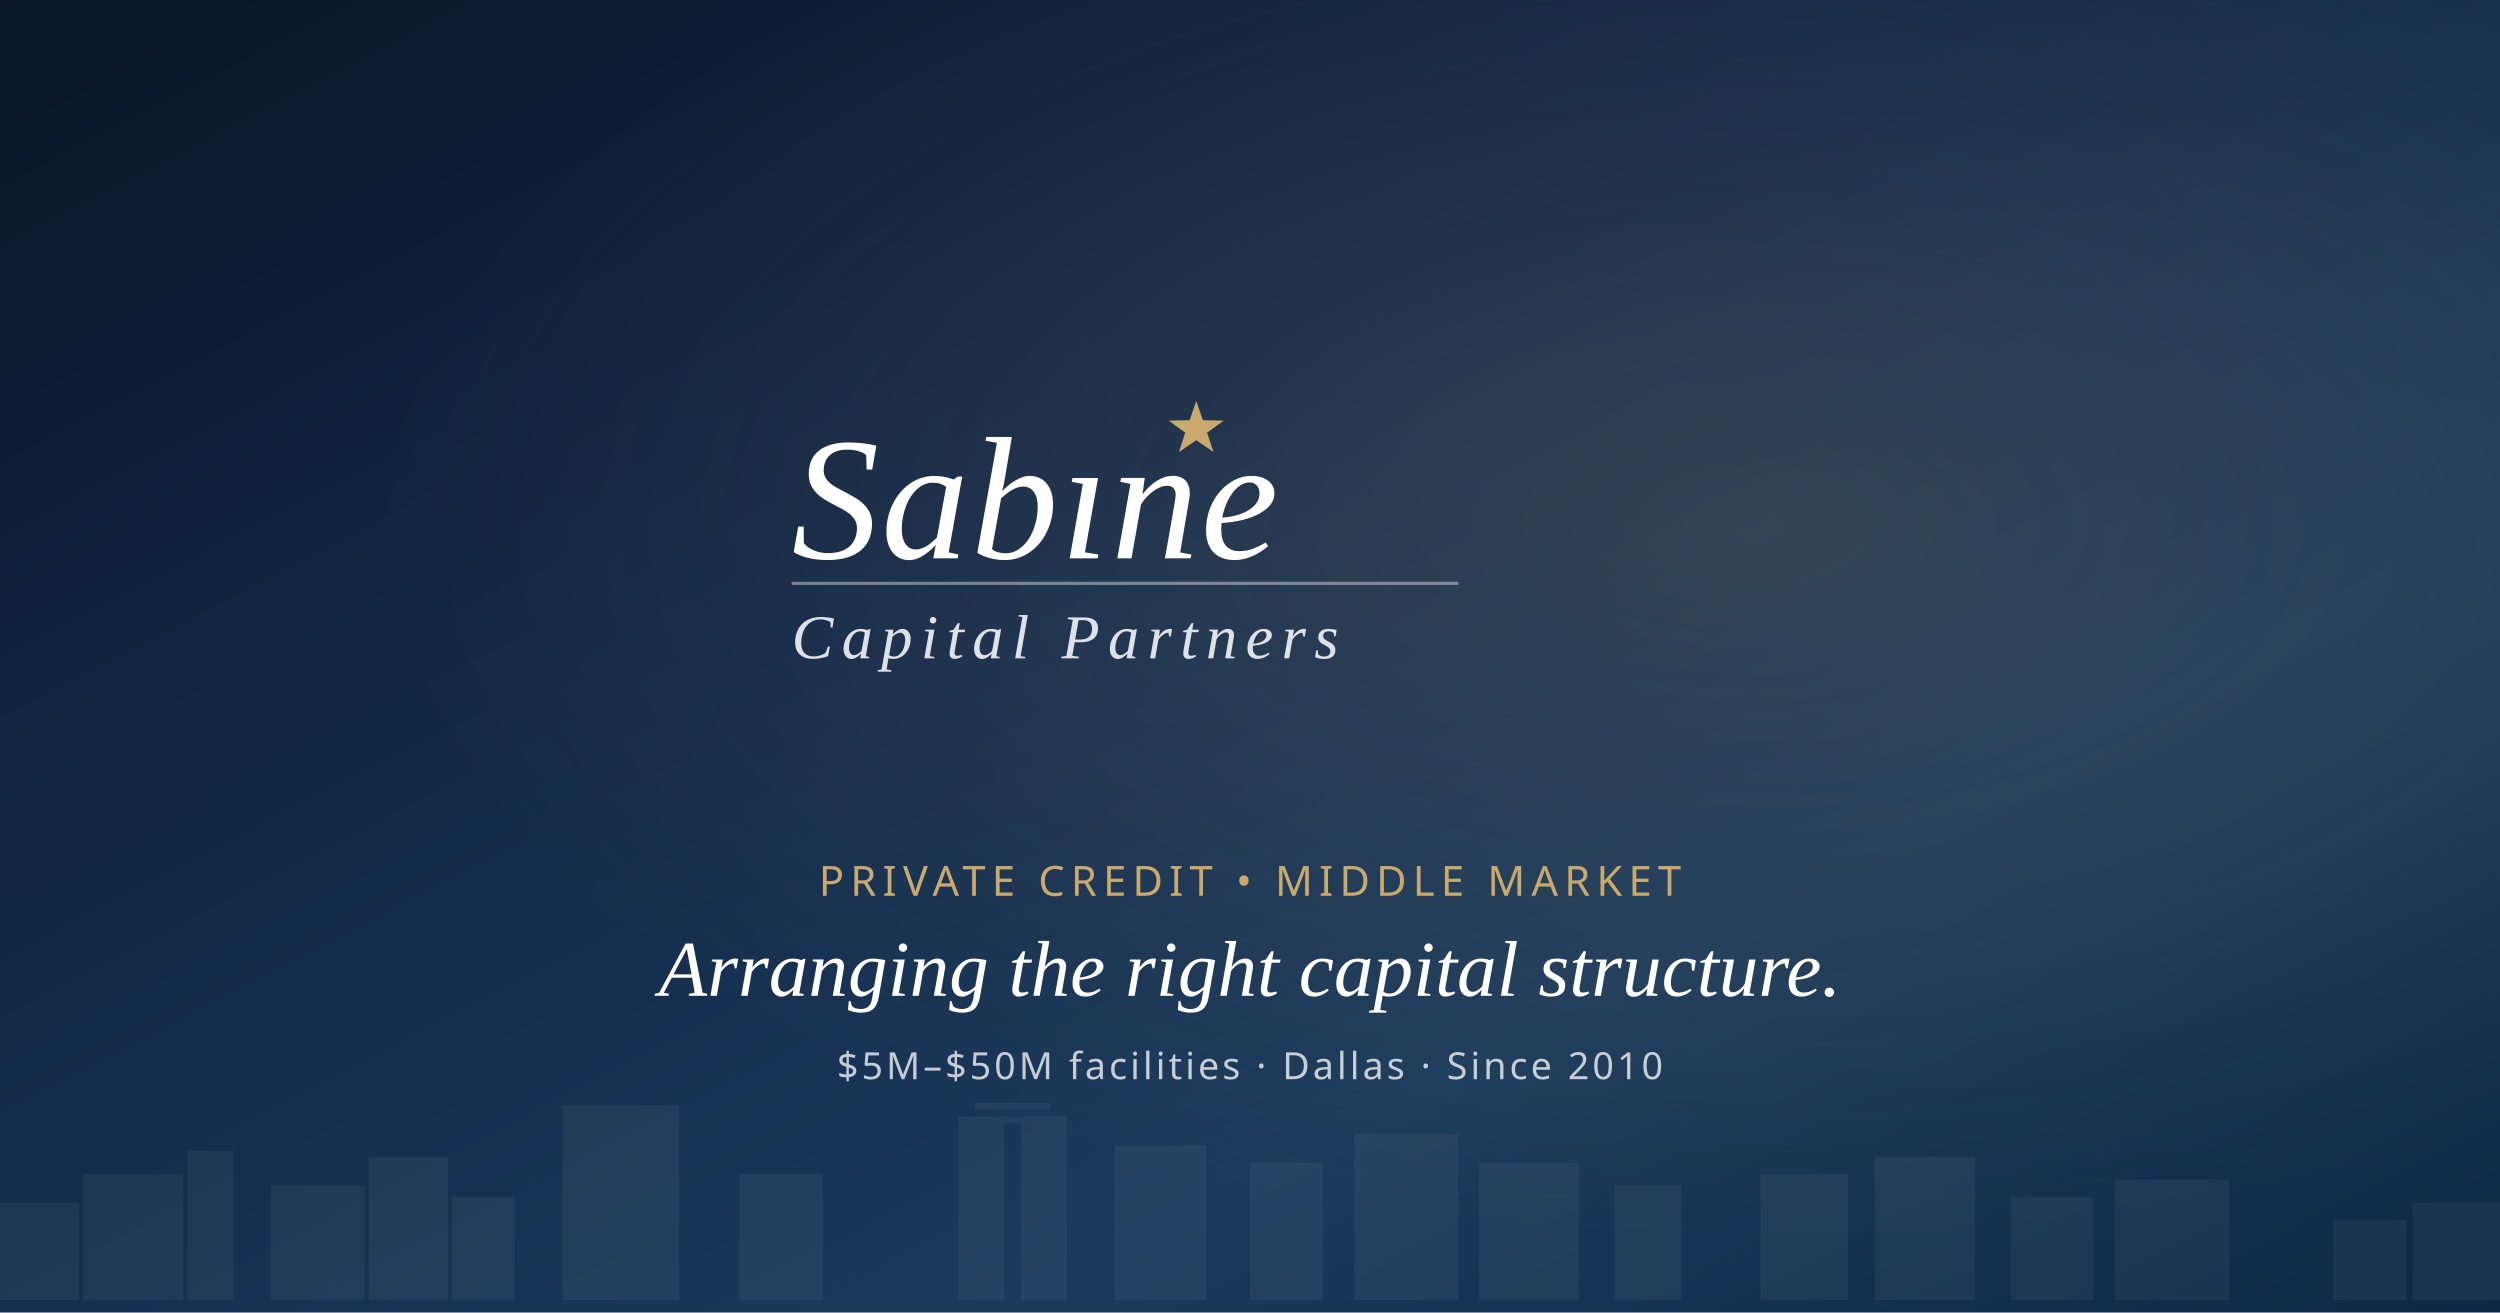
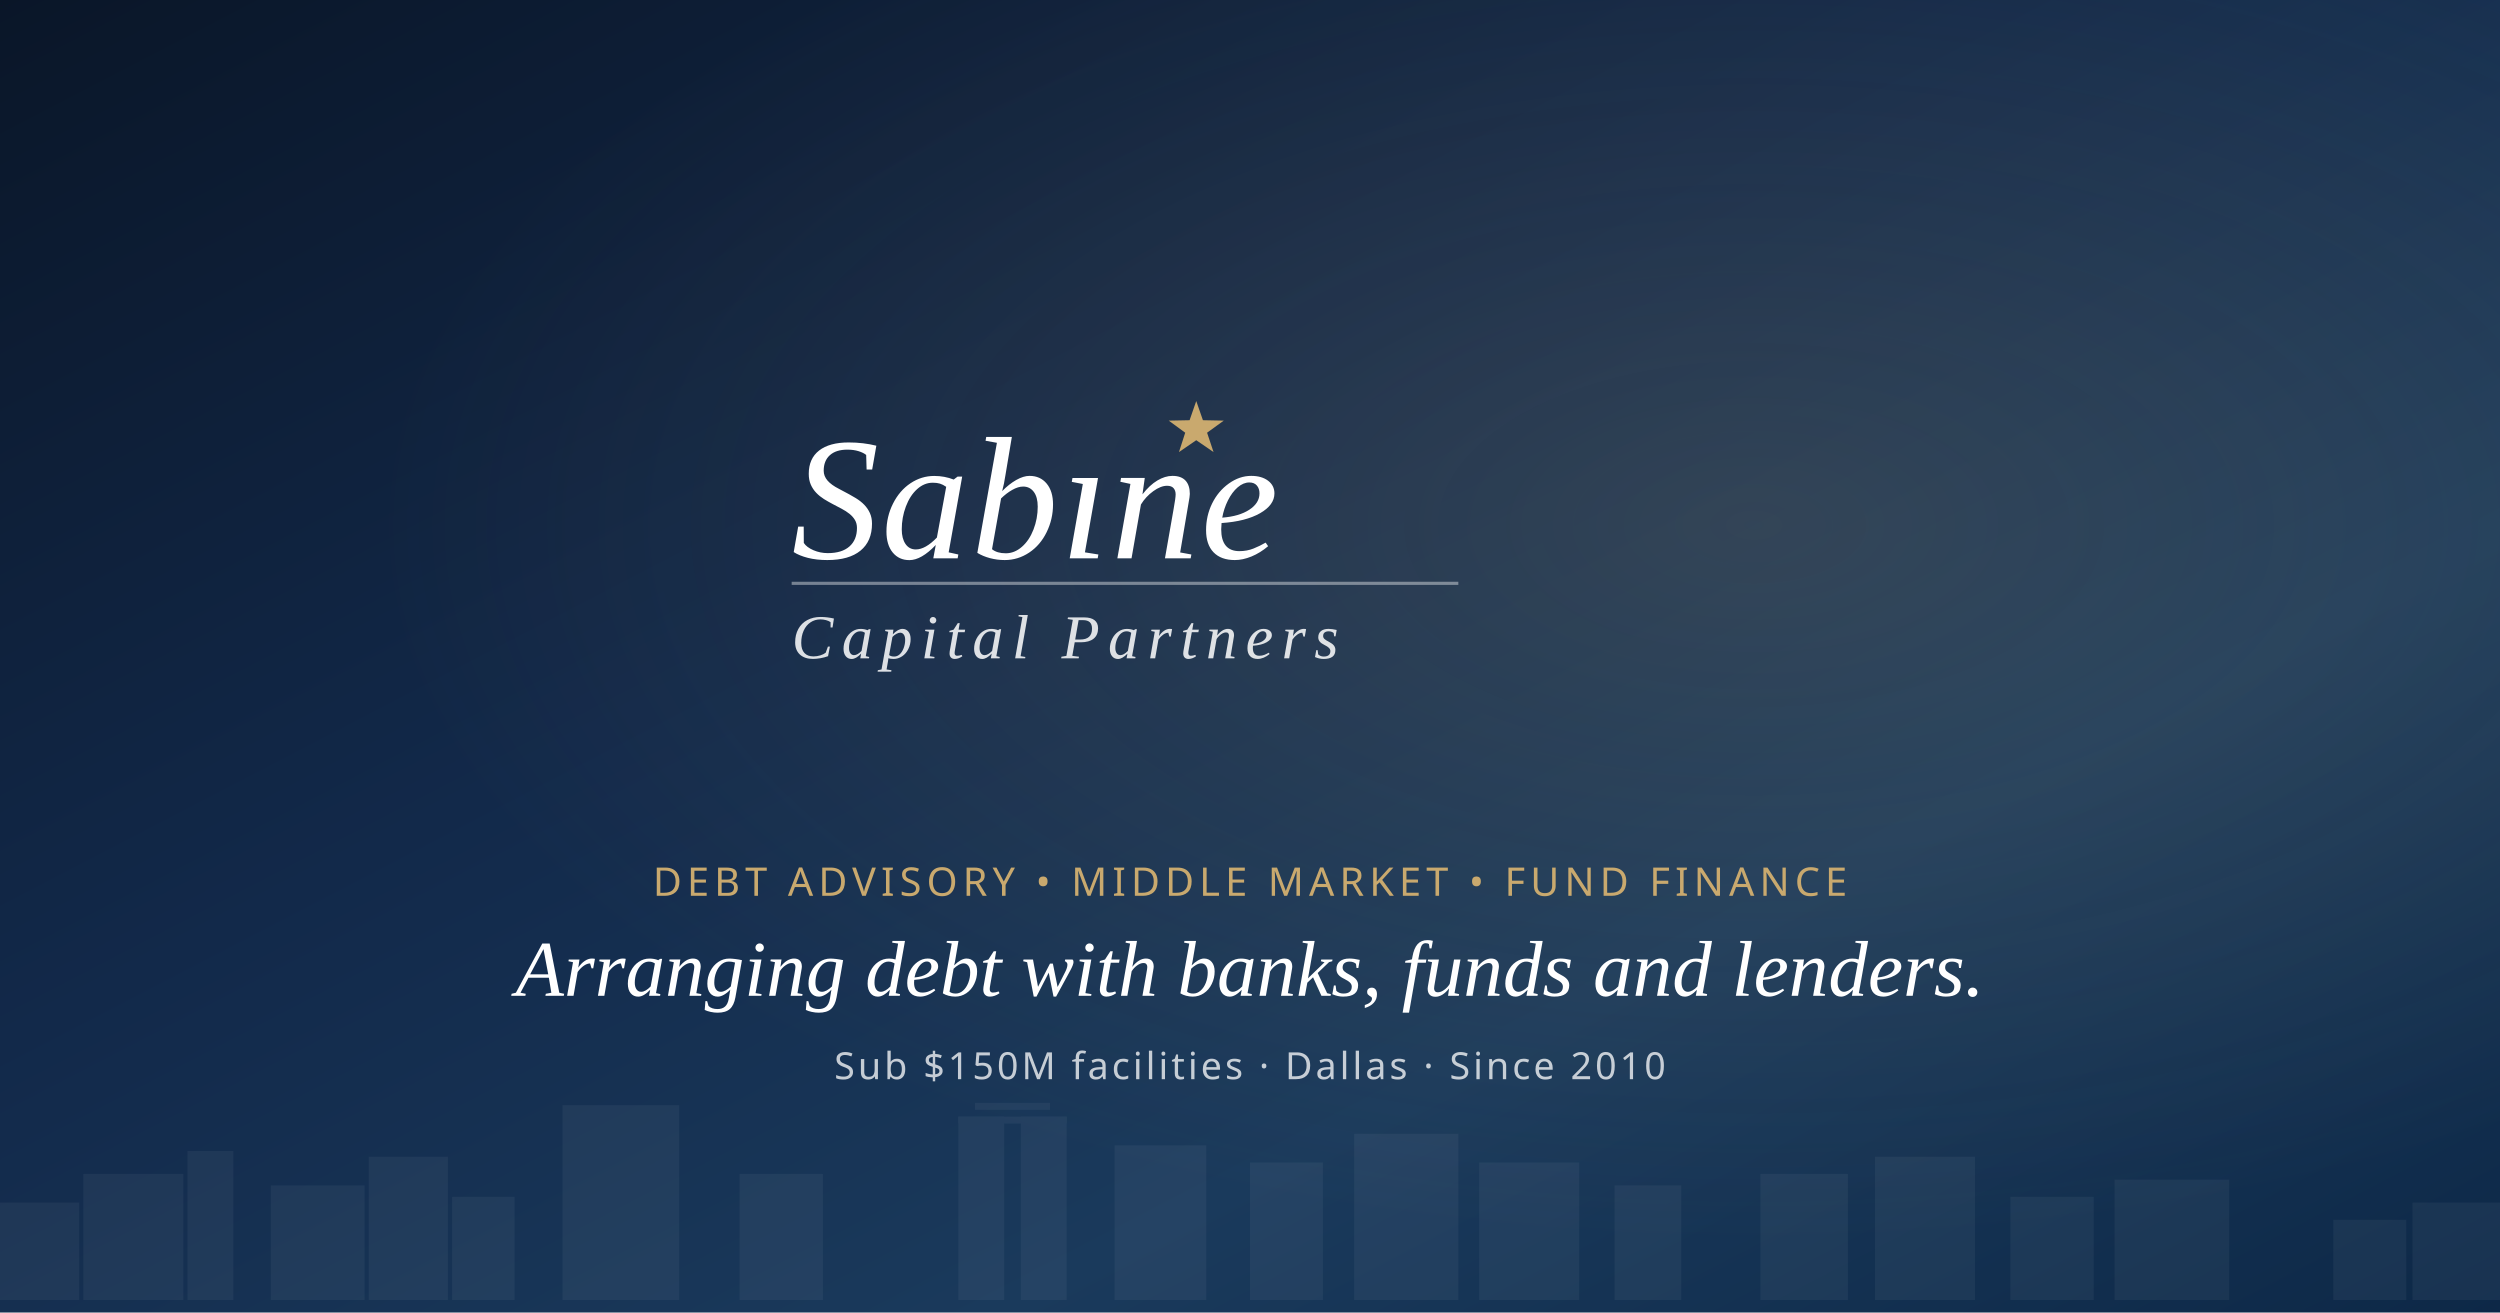
<svg xmlns="http://www.w3.org/2000/svg" viewBox="0 0 1200 630" width="1200" height="630">
  <defs>
    <linearGradient id="bg" x1="0%" y1="0%" x2="100%" y2="100%">
      <stop offset="0%" stop-color="#0a1628" />
      <stop offset="40%" stop-color="#12294a" />
      <stop offset="70%" stop-color="#1a3a5c" />
      <stop offset="100%" stop-color="#0d2847" />
    </linearGradient>
    <radialGradient id="glow" cx="70%" cy="40%" r="55%">
      <stop offset="0%" stop-color="#c9a96e" stop-opacity="0.16" />
      <stop offset="100%" stop-color="#c9a96e" stop-opacity="0" />
    </radialGradient>
  </defs>
  <rect width="1200" height="630" fill="url(#bg)" />
  <rect width="1200" height="630" fill="url(#glow)" />
  <g transform="translate(-200, 470) scale(1.0, 0.55)" fill="#ffffff" opacity="0.05">
    <rect x="20" y="220" width="40" height="60" />
    <rect x="62" y="200" width="30" height="80" />
    <rect x="120" y="170" width="6" height="110" />
    <circle cx="123" cy="160" r="22" />
    <rect x="180" y="195" width="58" height="85" />
    <rect x="240" y="170" width="48" height="110" />
    <rect x="290" y="150" width="22" height="130" />
    <rect x="330" y="180" width="45" height="100" />
    <rect x="377" y="155" width="38" height="125" />
    <rect x="417" y="190" width="30" height="90" />
    <rect x="470" y="110" width="56" height="170" />
    <rect x="555" y="170" width="40" height="110" />
    <rect x="660" y="120" width="22" height="160" />
    <rect x="690" y="120" width="22" height="160" />
    <rect x="660" y="120" width="52" height="6" />
    <rect x="668" y="108" width="36" height="6" />
    <rect x="735" y="145" width="44" height="135" />
    <rect x="800" y="160" width="35" height="120" />
    <rect x="850" y="135" width="50" height="145" />
    <rect x="910" y="160" width="48" height="120" />
    <rect x="975" y="180" width="32" height="100" />
    <rect x="1045" y="170" width="42" height="110" />
    <rect x="1100" y="155" width="48" height="125" />
    <rect x="1165" y="190" width="40" height="90" />
    <rect x="1215" y="175" width="55" height="105" />
    <rect x="1320" y="210" width="35" height="70" />
    <rect x="1358" y="195" width="42" height="85" />
    <rect x="1435" y="205" width="38" height="75" />
    <rect x="1525" y="215" width="32" height="65" />
  </g>
  <g transform="translate(380, 200)">
    <text x="0" y="68" font-family="Georgia, 'Times New Roman', serif" font-size="84" font-style="italic" fill="#ffffff" letter-spacing="1">Sabıne</text>
    <polygon points="194.2,-7.5 197.4,1.7 207.4,1.9 199.4,7.7 202.5,17.0 194.2,11.3 185.9,17.0 188.9,7.7 181.0,1.9 191.0,1.7" fill="#c9a96e" />
    <line x1="0" y1="80" x2="320" y2="80" stroke="rgba(255,255,255,0.4)" stroke-width="1.5" />
    <text x="0" y="116" font-family="Georgia, 'Times New Roman', serif" font-size="30" font-style="italic" fill="rgba(255,255,255,0.85)" letter-spacing="4">Capital Partners</text>
  </g>
-   <text x="600" y="430" font-family="'Segoe UI', sans-serif" font-size="20" font-weight="500" fill="#c9a96e" letter-spacing="3" text-anchor="middle">PRIVATE CREDIT • MIDDLE MARKET</text>
-   <text x="600" y="478" font-family="Georgia, 'Times New Roman', serif" font-size="38" font-style="italic" fill="#ffffff" text-anchor="middle">Arranging the right capital structure.</text>
-   <text x="600" y="518" font-family="'Segoe UI', sans-serif" font-size="18" fill="rgba(255,255,255,0.75)" letter-spacing="1.5" text-anchor="middle">$5M–$50M facilities · Dallas · Since 2010</text>
+   <text x="600" y="430" font-family="'Segoe UI', sans-serif" font-size="19" font-weight="500" fill="#c9a96e" letter-spacing="2.5" text-anchor="middle">DEBT ADVISORY • MIDDLE MARKET • FUND FINANCE</text>
+   <text x="600" y="478" font-family="Georgia, 'Times New Roman', serif" font-size="38" font-style="italic" fill="#ffffff" text-anchor="middle">Arranging debt with banks, funds and lenders.</text>
+   <text x="600" y="518" font-family="'Segoe UI', sans-serif" font-size="18" fill="rgba(255,255,255,0.75)" letter-spacing="1.5" text-anchor="middle">Sub $150M facilities · Dallas · Since 2010</text>
</svg>
